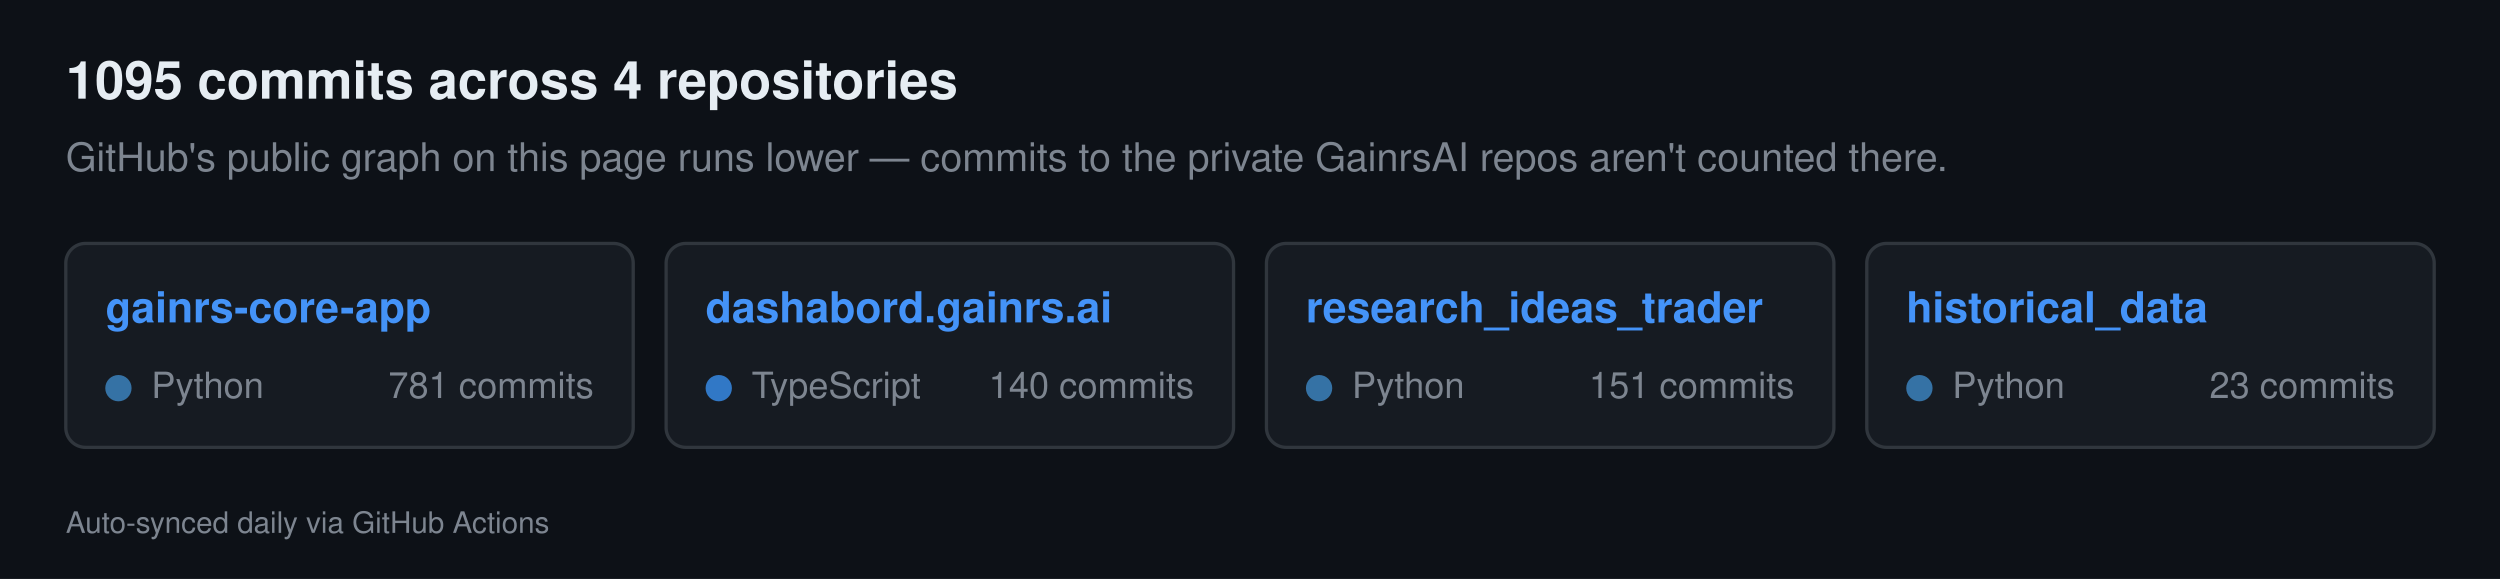
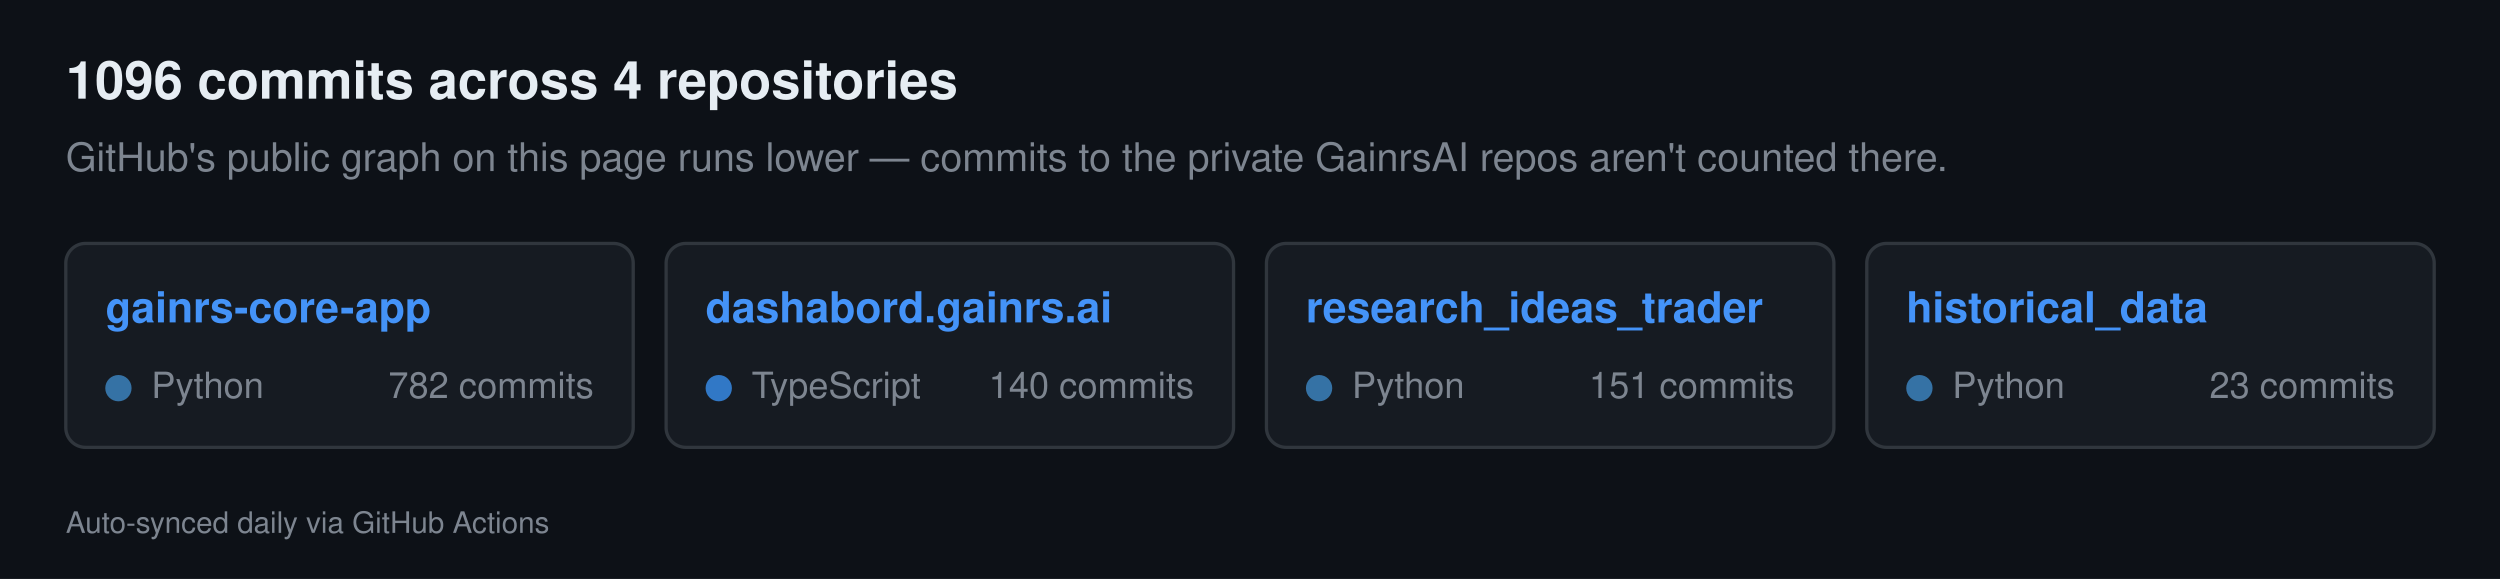
- <svg xmlns="http://www.w3.org/2000/svg" width="760" height="176" viewBox="0 0 760 176" font-family="-apple-system, BlinkMacSystemFont, 'Segoe UI', Helvetica, Arial, sans-serif" role="img" aria-label="1095 commits across 4 repositories">
+ <svg xmlns="http://www.w3.org/2000/svg" width="760" height="176" viewBox="0 0 760 176" font-family="-apple-system, BlinkMacSystemFont, 'Segoe UI', Helvetica, Arial, sans-serif" role="img" aria-label="1096 commits across 4 repositories">
  <rect width="760" height="176" fill="#0d1117" />
-   <text x="20" y="30" font-size="16" font-weight="600" fill="#e6edf3">1095 commits across 4 repositories</text>
+   <text x="20" y="30" font-size="16" font-weight="600" fill="#e6edf3">1096 commits across 4 repositories</text>
  <text x="20" y="52" font-size="12" fill="#7d8590">GitHub's public graph on this page runs lower — commits to the private GainrsAI repos aren't counted there.</text>
  <rect x="20.0" y="74" width="172.5" height="62" rx="6" fill="#161b22" stroke="#30363d" />
  <text x="32.0" y="98" font-size="13" font-weight="600" fill="#4493f8">gainrs-core-app</text>
  <circle cx="36.0" cy="118" r="4" fill="#3572A5" />
  <text x="46.0" y="121" font-size="11" fill="#7d8590">Python</text>
-   <text x="180.5" y="121" font-size="11" fill="#7d8590" text-anchor="end">781 commits</text>
+   <text x="180.5" y="121" font-size="11" fill="#7d8590" text-anchor="end">782 commits</text>
  <rect x="202.5" y="74" width="172.5" height="62" rx="6" fill="#161b22" stroke="#30363d" />
  <text x="214.5" y="98" font-size="13" font-weight="600" fill="#4493f8">dashabord.gainrs.ai</text>
  <circle cx="218.5" cy="118" r="4" fill="#3178c6" />
  <text x="228.5" y="121" font-size="11" fill="#7d8590">TypeScript</text>
  <text x="363.0" y="121" font-size="11" fill="#7d8590" text-anchor="end">140 commits</text>
  <rect x="385.0" y="74" width="172.5" height="62" rx="6" fill="#161b22" stroke="#30363d" />
  <text x="397.0" y="98" font-size="13" font-weight="600" fill="#4493f8">research_ideas_trader</text>
  <circle cx="401.0" cy="118" r="4" fill="#3572A5" />
  <text x="411.0" y="121" font-size="11" fill="#7d8590">Python</text>
  <text x="545.5" y="121" font-size="11" fill="#7d8590" text-anchor="end">151 commits</text>
  <rect x="567.5" y="74" width="172.5" height="62" rx="6" fill="#161b22" stroke="#30363d" />
  <text x="579.5" y="98" font-size="13" font-weight="600" fill="#4493f8">historical_data</text>
  <circle cx="583.5" cy="118" r="4" fill="#3572A5" />
  <text x="593.5" y="121" font-size="11" fill="#7d8590">Python</text>
  <text x="728.0" y="121" font-size="11" fill="#7d8590" text-anchor="end">23 commits</text>
  <text x="20" y="162" font-size="9" fill="#7d8590">Auto-synced daily via GitHub Actions</text>
</svg>
